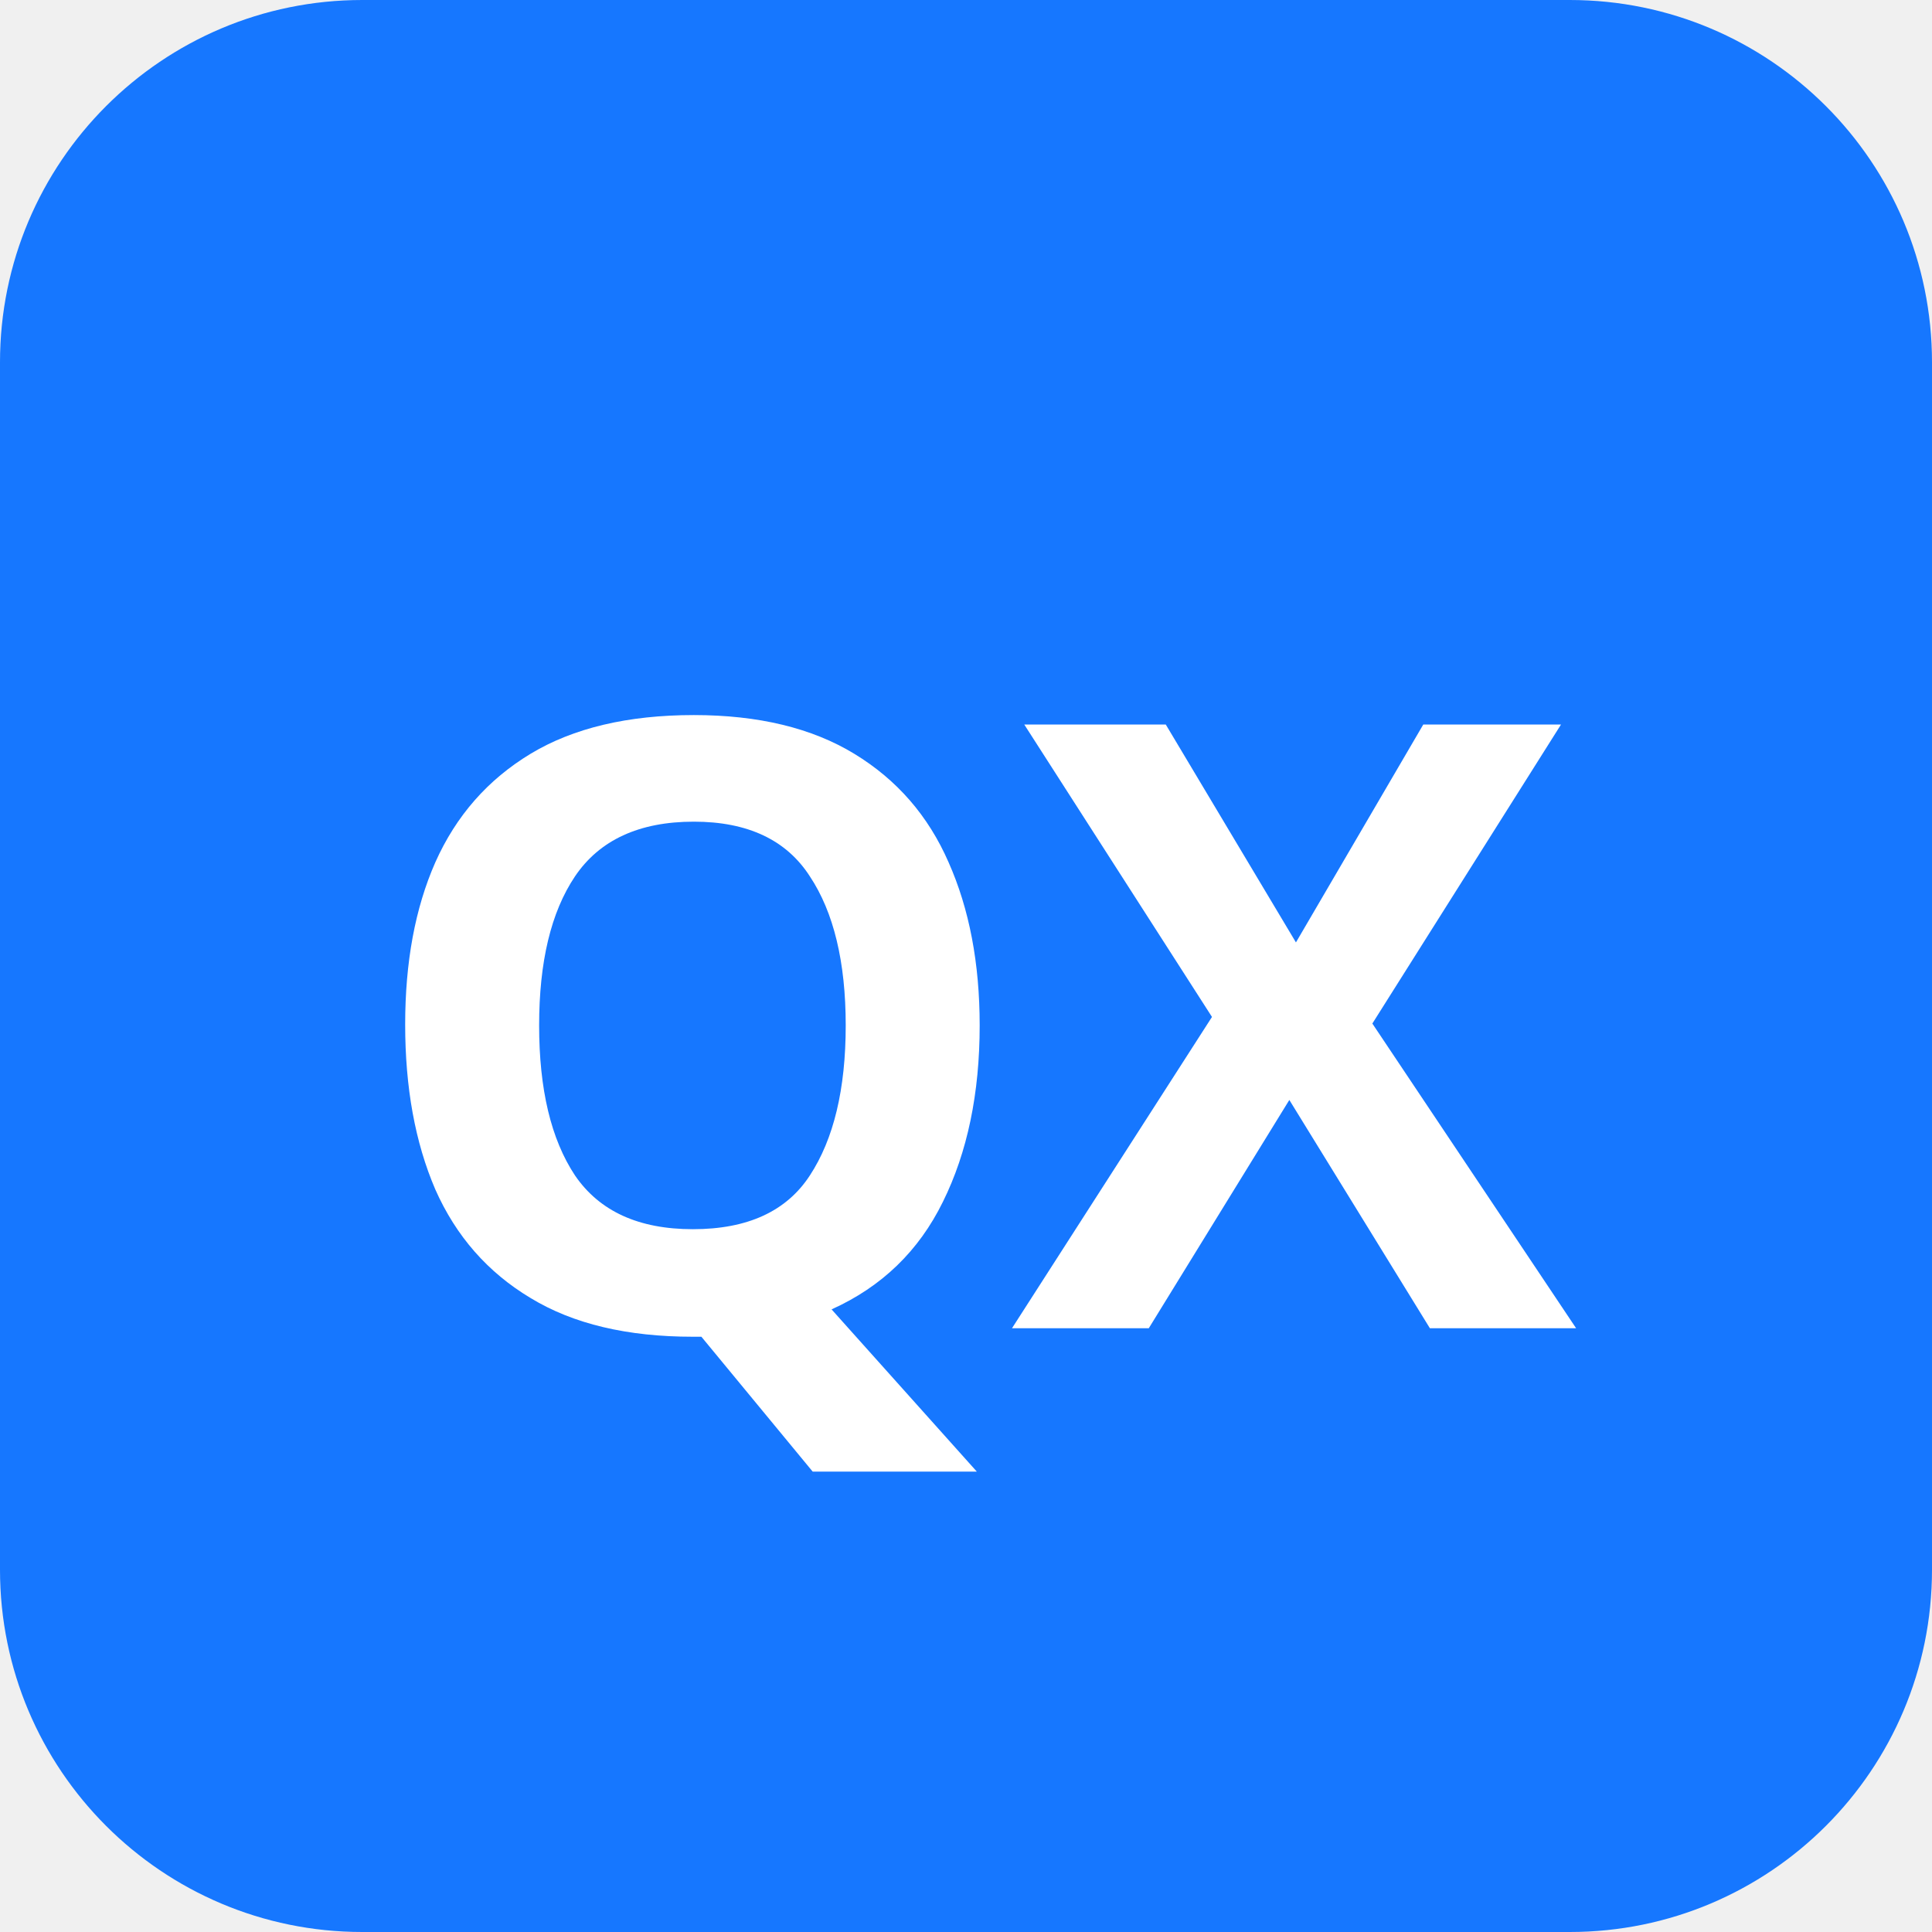
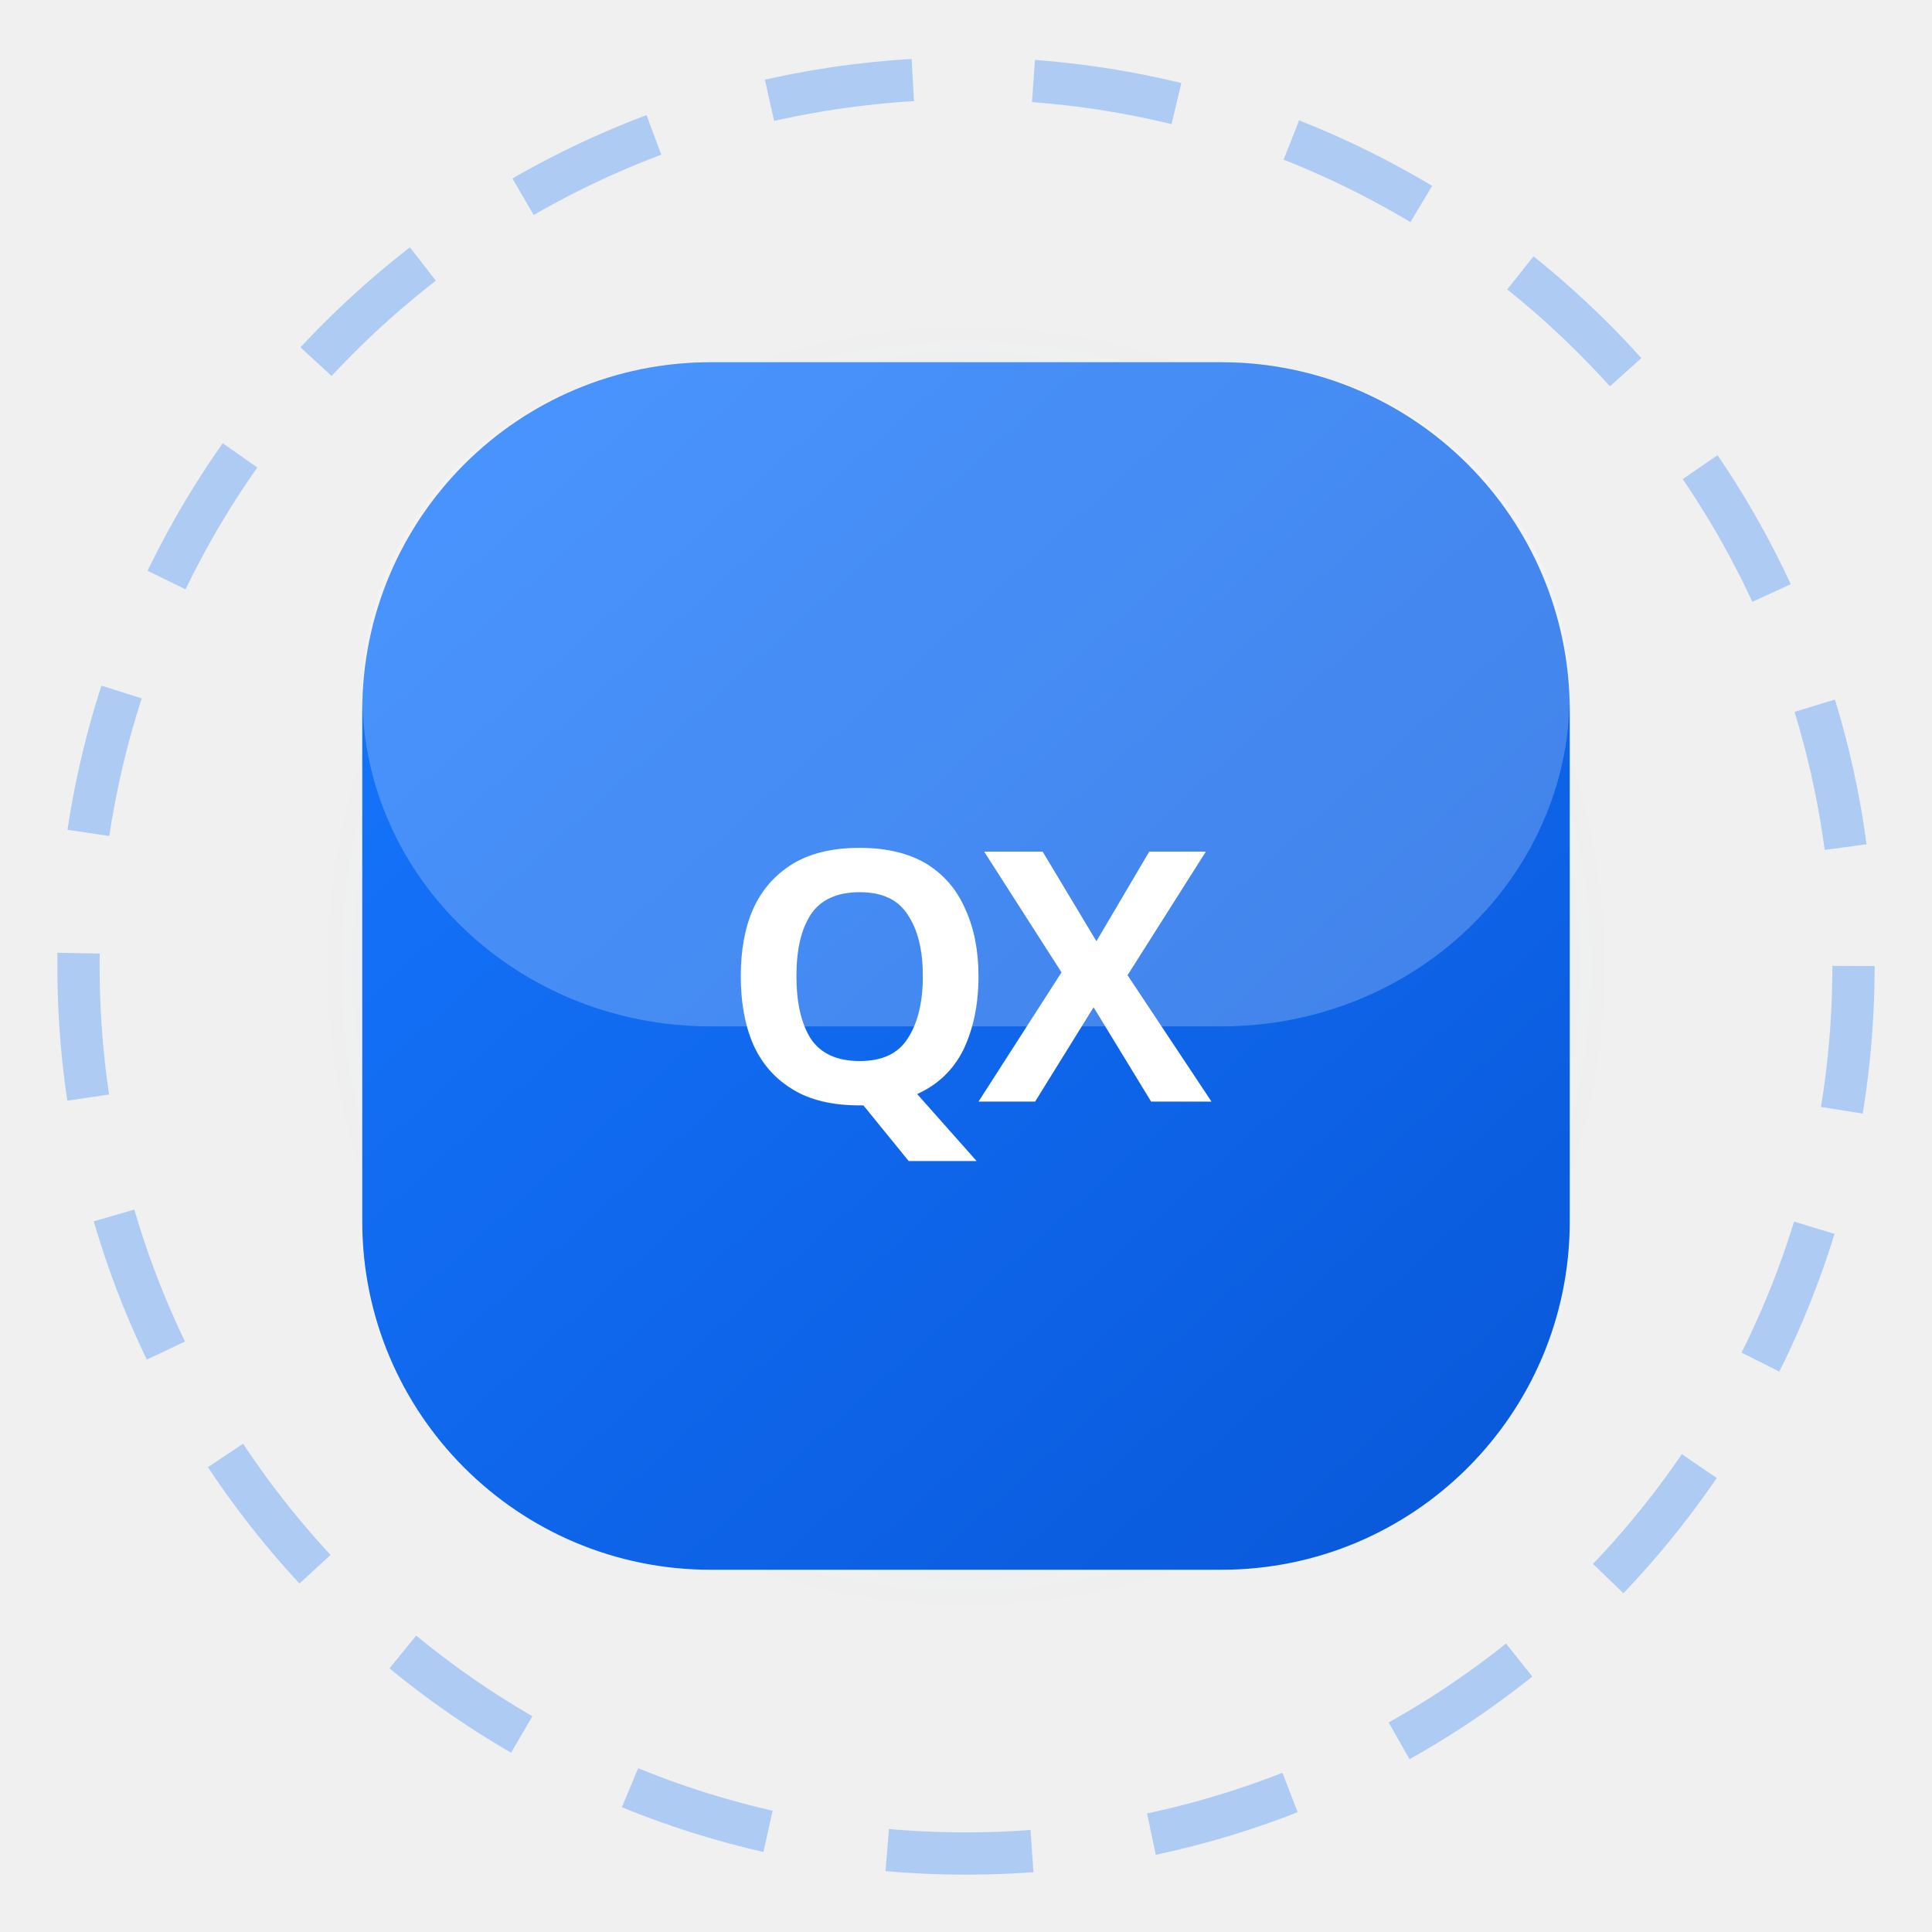
<svg xmlns="http://www.w3.org/2000/svg" viewBox="0 0 32 32" fill="none">
-   <rect width="32" height="32" rx="6" fill="#1677ff" />
-   <text x="16" y="22" text-anchor="middle" font-family="system-ui,sans-serif" font-size="14" font-weight="700" fill="#fff">QX</text>
+   <defs>
+     <linearGradient id="qx-core" x1="7" y1="6" x2="25" y2="26" gradientUnits="userSpaceOnUse">
+       <stop offset="0%" stop-color="#1677ff" />
+       <stop offset="100%" stop-color="#0958d9" />
+     </linearGradient>
+     <radialGradient id="qx-outer-glow" cx="16" cy="16" r="15" gradientUnits="userSpaceOnUse">
+       <stop offset="0%" stop-color="#1677ff" stop-opacity="0.1" />
+       <stop offset="72%" stop-color="#1677ff" stop-opacity="0" />
+     </radialGradient>
+     <radialGradient id="qx-inner-glow" cx="16" cy="16" r="10" gradientUnits="userSpaceOnUse">
+       <stop offset="0%" stop-color="#722ed1" stop-opacity="0.1" />
+       <stop offset="70%" stop-color="#722ed1" stop-opacity="0" />
+     </radialGradient>
+   </defs>
+   <circle cx="16" cy="16" r="14.7" fill="url(#qx-outer-glow)" />
+   <circle cx="16" cy="16" r="14.7" fill="none" stroke="#1677ff" stroke-opacity="0.3" stroke-width="0.7" stroke-dasharray="2.4 2" />
+   <circle cx="16" cy="16" r="9.4" fill="url(#qx-inner-glow)" />
+   <circle cx="16" cy="16" r="9.4" fill="none" stroke="#722ed1" stroke-opacity="0.26" stroke-width="0.65" stroke-dasharray="2 1.6" />
+   <rect x="6" y="6" width="20" height="20" rx="5.77" fill="url(#qx-core)" />
+   <rect x="6" y="6" width="20" height="11" rx="5.77" fill="#ffffff" fill-opacity="0.22" />
+   <text x="16" y="16.2" text-anchor="middle" dominant-baseline="middle" font-family="Segoe UI, system-ui, -apple-system, sans-serif" font-size="5.8" font-weight="800" letter-spacing="-0.22" fill="#ffffff">QX</text>
</svg>
